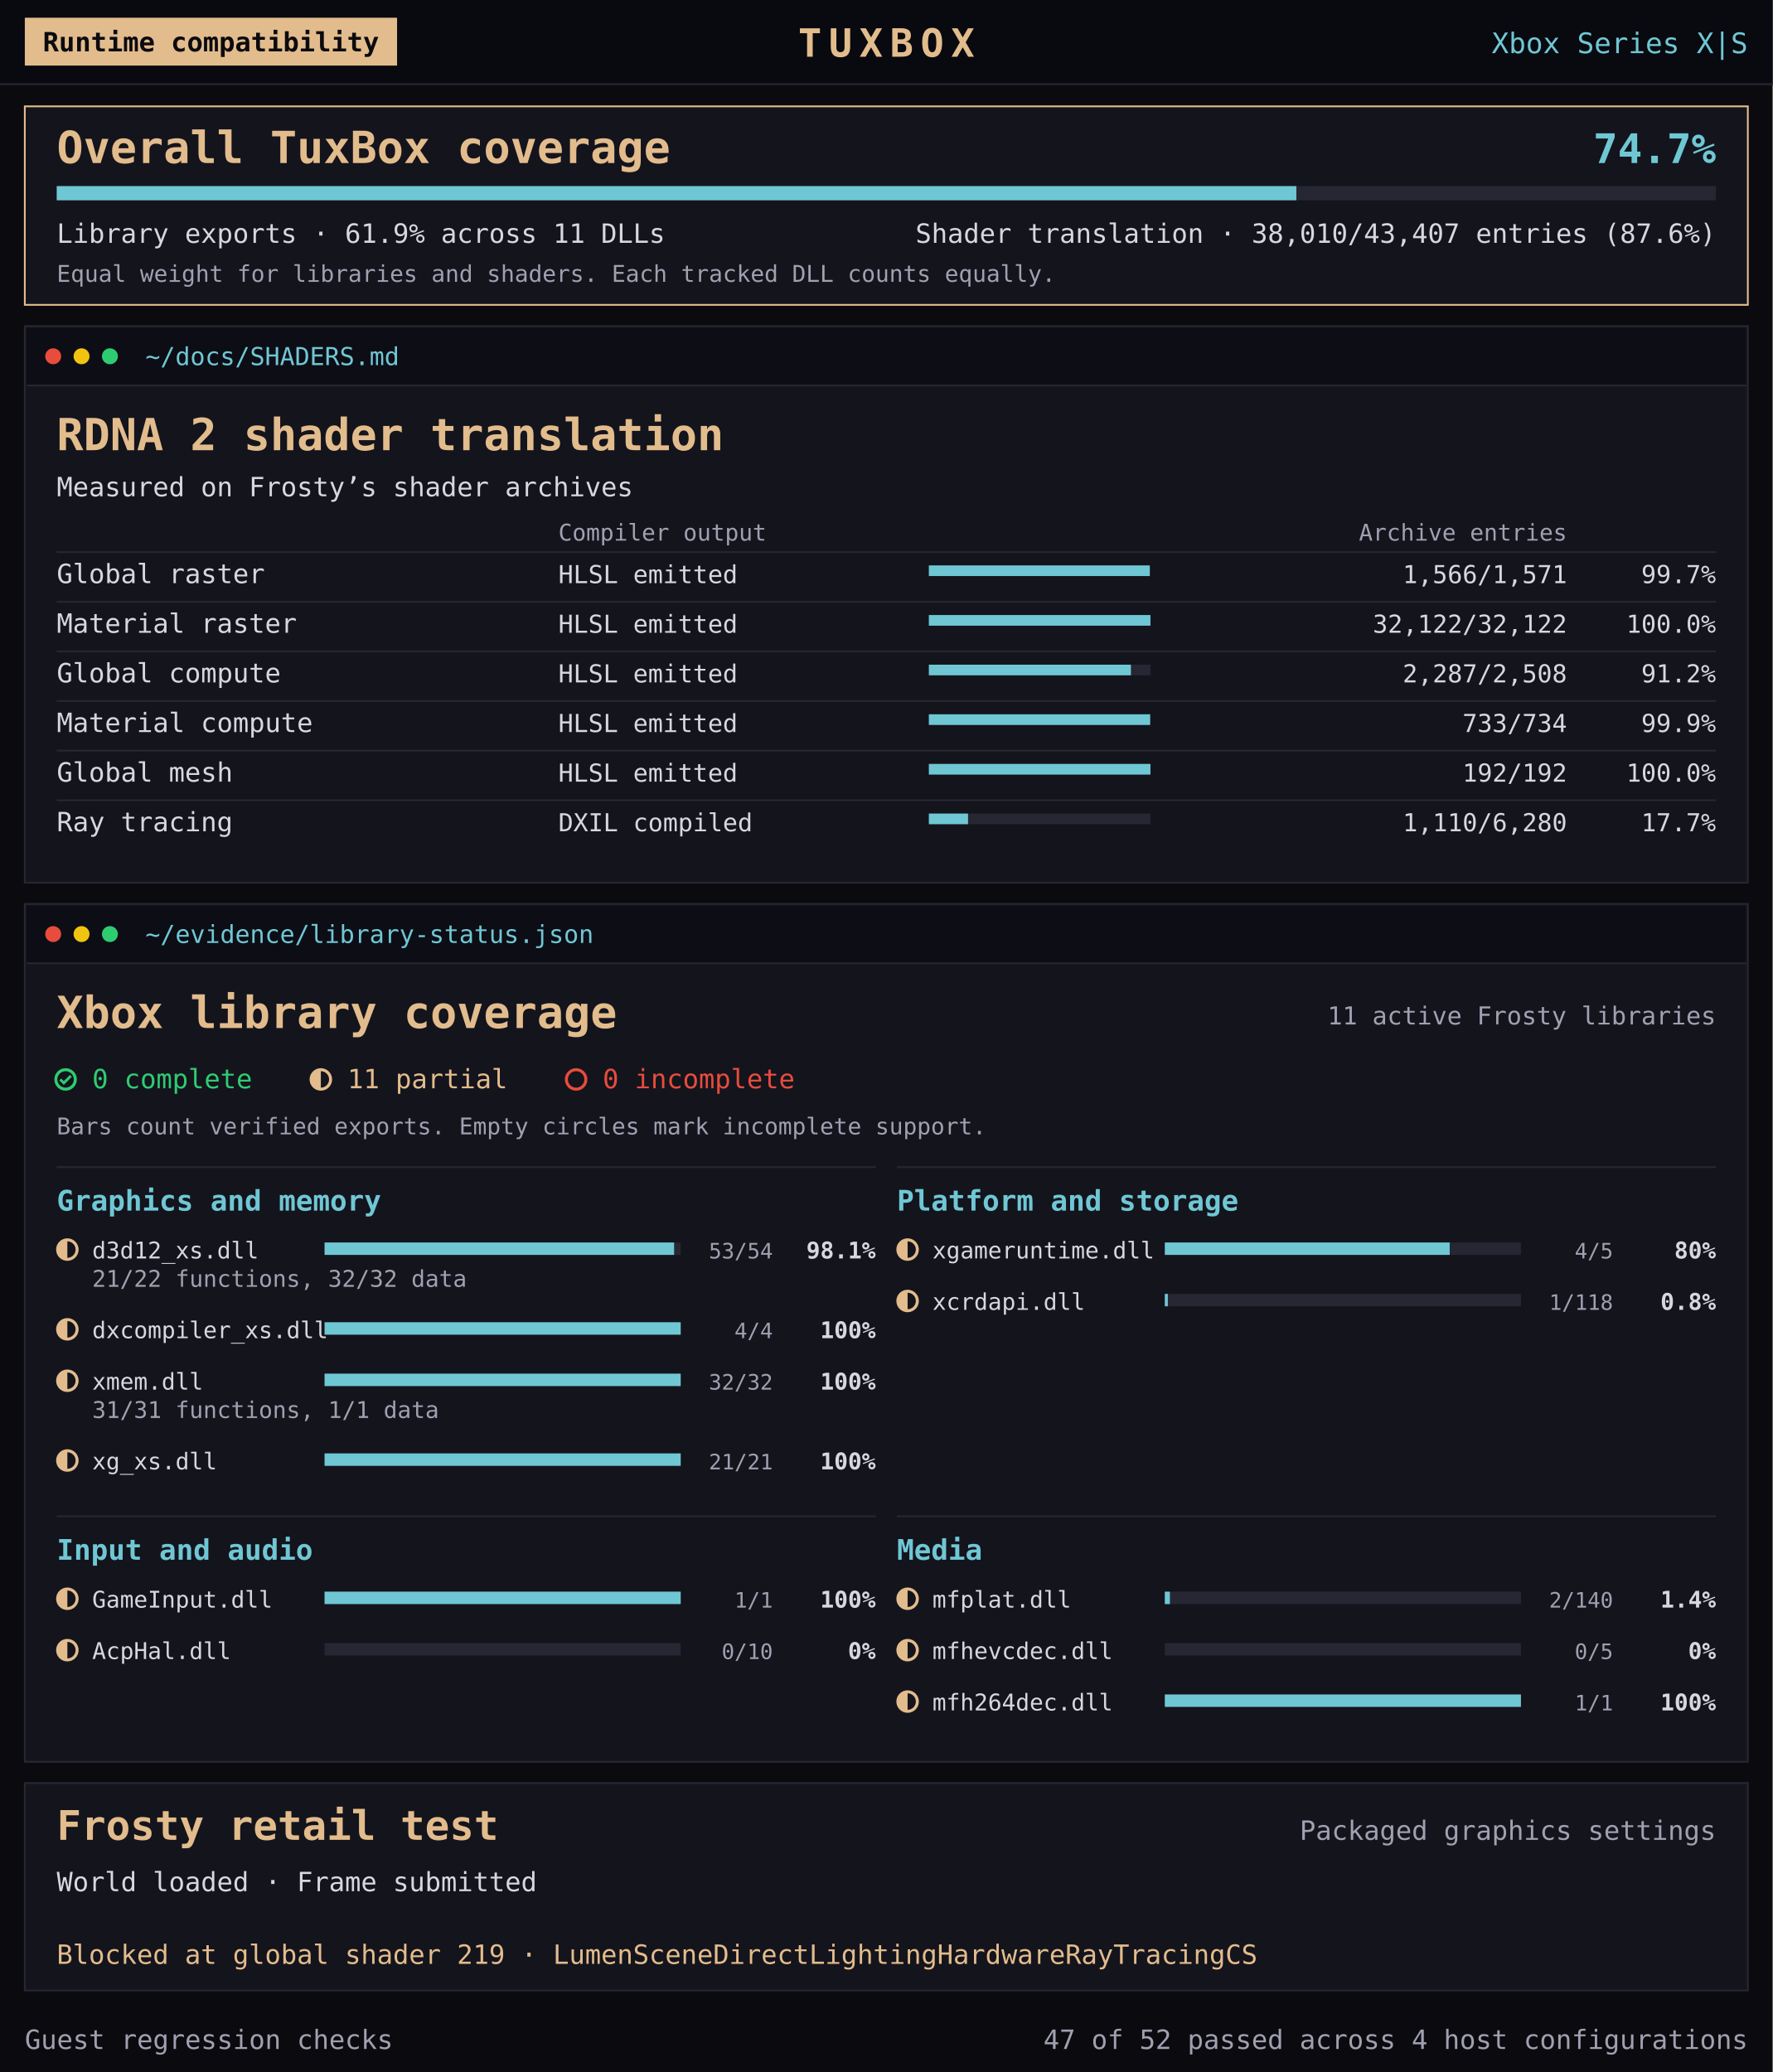
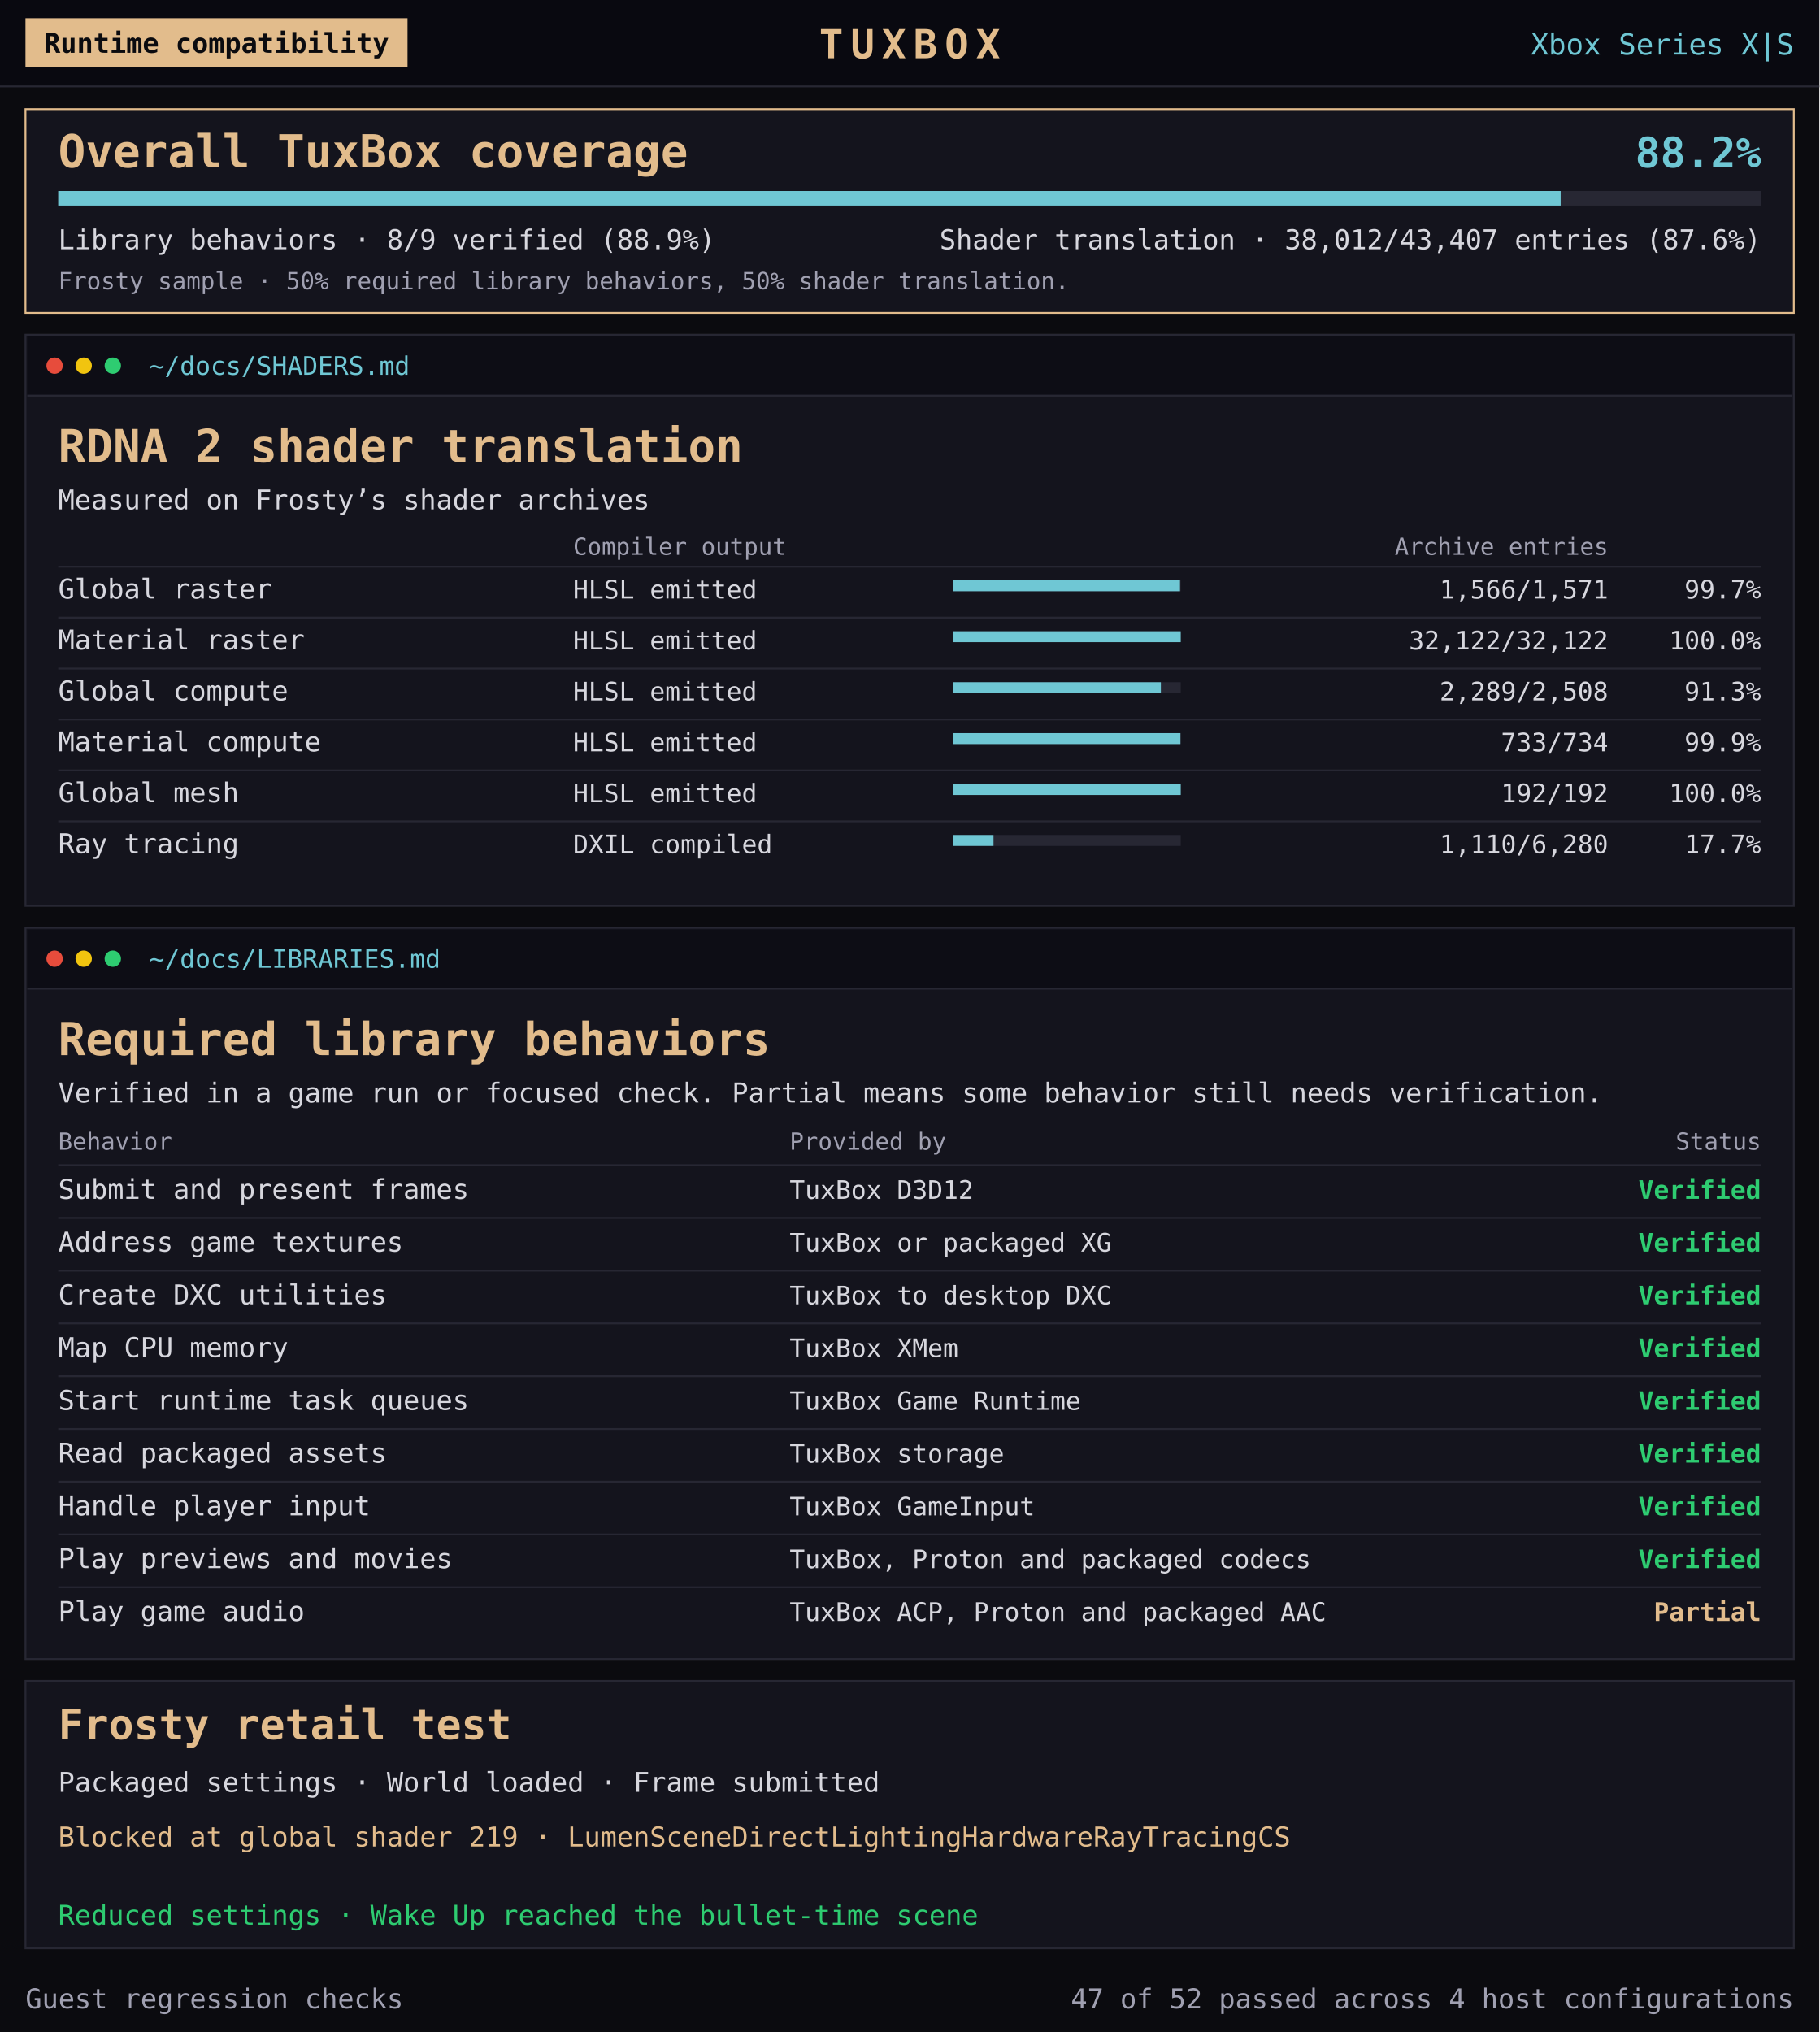
- <svg xmlns="http://www.w3.org/2000/svg" role="img" font-family="'Terminess Nerd Font Mono', 'DejaVu Sans Mono', Consolas, monospace" aria-labelledby="map-title map-description" viewBox="0 0 1000 1169" width="1000" height="1169">
-   <rect x="0" y="0" width="1000" height="1169" fill="#0b0b0f" />
+ <svg xmlns="http://www.w3.org/2000/svg" role="img" font-family="'Terminess Nerd Font Mono', 'DejaVu Sans Mono', Consolas, monospace" aria-labelledby="map-title map-description" viewBox="0 0 1000 1117" width="1000" height="1117">
+   <rect x="0" y="0" width="1000" height="1117" fill="#0b0b0f" />
  <rect x="0" y="0" width="1000" height="48" fill="#090910" />
  <rect x="0" y="47" width="1000" height="1" fill="#272733" />
  <rect x="14" y="10" width="210" height="27" fill="#e2bc8c" />
  <text x="119" y="29" fill="#0b0b0f" font-size="15" text-anchor="middle" font-weight="bold">Runtime compatibility</text>
  <text x="500" y="32" fill="#e2bc8c" font-size="22" text-anchor="middle" font-weight="bold" letter-spacing="4">TUXBOX</text>
  <text x="986" y="30" fill="#6fc7d4" font-size="16" text-anchor="end" font-weight="normal">Xbox Series X|S</text>
  <g transform="translate(14 60)">
    <rect x="0" y="0" width="972" height="112" fill="#14141d" stroke="#e2bc8c" />
    <text x="18" y="32" fill="#e2bc8c" font-size="25" text-anchor="start" font-weight="bold">Overall TuxBox coverage</text>
-     <text x="954" y="32" fill="#6fc7d4" font-size="23" text-anchor="end" font-weight="bold">74.7%</text>
+     <text x="954" y="32" fill="#6fc7d4" font-size="23" text-anchor="end" font-weight="bold">88.2%</text>
    <rect x="18" y="45" width="936" height="8" fill="#272733" />
-     <rect x="18" y="45" width="699.301" height="8" fill="#6fc7d4" />
-     <text x="18" y="77" fill="#d7d7de" font-size="15" text-anchor="start" font-weight="normal">Library exports · 61.9% across 11 DLLs</text>
-     <text x="954" y="77" fill="#d7d7de" font-size="15" text-anchor="end" font-weight="normal">Shader translation · 38,010/43,407 entries (87.6%)</text>
-     <text x="18" y="99" fill="#a0a0b1" font-size="13" text-anchor="start" font-weight="normal">Equal weight for libraries and shaders. Each tracked DLL counts equally.</text>
+     <rect x="18" y="45" width="825.833" height="8" fill="#6fc7d4" />
+     <text x="18" y="77" fill="#d7d7de" font-size="15" text-anchor="start" font-weight="normal">Library behaviors · 8/9 verified (88.9%)</text>
+     <text x="954" y="77" fill="#d7d7de" font-size="15" text-anchor="end" font-weight="normal">Shader translation · 38,012/43,407 entries (87.6%)</text>
+     <text x="18" y="99" fill="#a0a0b1" font-size="13" text-anchor="start" font-weight="normal">Frosty sample · 50% required library behaviors, 50% shader translation.</text>
  </g>
  <g transform="translate(14 184)">
    <rect x="0" y="0" width="972" height="314" fill="#14141d" stroke="#272733" stroke-width="1" />
    <rect x="1" y="1" width="970" height="32" fill="#0d0d15" />
    <rect x="1" y="33" width="970" height="1" fill="#272733" />
    <circle cx="16" cy="17" r="4.5" fill="#e74c3c" />
    <circle cx="32" cy="17" r="4.5" fill="#f1c40f" />
    <circle cx="48" cy="17" r="4.5" fill="#2ecc71" />
    <text x="68" y="22" fill="#6fc7d4" font-size="14" text-anchor="start" font-weight="normal">~/docs/SHADERS.md</text>
    <text x="18" y="70" fill="#e2bc8c" font-size="25" text-anchor="start" font-weight="bold">RDNA 2 shader translation</text>
    <text x="18" y="96" fill="#d7d7de" font-size="15" text-anchor="start" font-weight="normal">Measured on Frosty’s shader archives</text>
    <text x="301" y="121" fill="#a0a0b1" font-size="13" text-anchor="start" font-weight="normal">Compiler output</text>
    <text x="870" y="121" fill="#a0a0b1" font-size="13" text-anchor="end" font-weight="normal">Archive entries</text>
    <g>
      <rect x="18" y="127" width="936" height="1" fill="#272733" />
      <text x="18" y="145" fill="#d7d7de" font-size="15" text-anchor="start" font-weight="normal">Global raster</text>
      <text x="301" y="145" fill="#d7d7de" font-size="14" text-anchor="start" font-weight="normal">HLSL emitted</text>
      <rect x="510" y="135" width="125" height="6" fill="#272733" />
      <rect x="510" y="135" width="124.602" height="6" fill="#6fc7d4" />
      <text x="870" y="145" fill="#d7d7de" font-size="14" text-anchor="end" font-weight="normal">1,566/1,571</text>
      <text x="954" y="145" fill="#d7d7de" font-size="14" text-anchor="end" font-weight="normal">99.7%</text>
    </g>
    <g>
      <rect x="18" y="155" width="936" height="1" fill="#272733" />
      <text x="18" y="173" fill="#d7d7de" font-size="15" text-anchor="start" font-weight="normal">Material raster</text>
      <text x="301" y="173" fill="#d7d7de" font-size="14" text-anchor="start" font-weight="normal">HLSL emitted</text>
      <rect x="510" y="163" width="125" height="6" fill="#272733" />
      <rect x="510" y="163" width="125.0" height="6" fill="#6fc7d4" />
      <text x="870" y="173" fill="#d7d7de" font-size="14" text-anchor="end" font-weight="normal">32,122/32,122</text>
      <text x="954" y="173" fill="#d7d7de" font-size="14" text-anchor="end" font-weight="normal">100.0%</text>
    </g>
    <g>
      <rect x="18" y="183" width="936" height="1" fill="#272733" />
      <text x="18" y="201" fill="#d7d7de" font-size="15" text-anchor="start" font-weight="normal">Global compute</text>
      <text x="301" y="201" fill="#d7d7de" font-size="14" text-anchor="start" font-weight="normal">HLSL emitted</text>
      <rect x="510" y="191" width="125" height="6" fill="#272733" />
-       <rect x="510" y="191" width="113.985" height="6" fill="#6fc7d4" />
-       <text x="870" y="201" fill="#d7d7de" font-size="14" text-anchor="end" font-weight="normal">2,287/2,508</text>
-       <text x="954" y="201" fill="#d7d7de" font-size="14" text-anchor="end" font-weight="normal">91.2%</text>
+       <rect x="510" y="191" width="114.085" height="6" fill="#6fc7d4" />
+       <text x="870" y="201" fill="#d7d7de" font-size="14" text-anchor="end" font-weight="normal">2,289/2,508</text>
+       <text x="954" y="201" fill="#d7d7de" font-size="14" text-anchor="end" font-weight="normal">91.3%</text>
    </g>
    <g>
      <rect x="18" y="211" width="936" height="1" fill="#272733" />
      <text x="18" y="229" fill="#d7d7de" font-size="15" text-anchor="start" font-weight="normal">Material compute</text>
      <text x="301" y="229" fill="#d7d7de" font-size="14" text-anchor="start" font-weight="normal">HLSL emitted</text>
      <rect x="510" y="219" width="125" height="6" fill="#272733" />
      <rect x="510" y="219" width="124.83" height="6" fill="#6fc7d4" />
      <text x="870" y="229" fill="#d7d7de" font-size="14" text-anchor="end" font-weight="normal">733/734</text>
      <text x="954" y="229" fill="#d7d7de" font-size="14" text-anchor="end" font-weight="normal">99.9%</text>
    </g>
    <g>
      <rect x="18" y="239" width="936" height="1" fill="#272733" />
      <text x="18" y="257" fill="#d7d7de" font-size="15" text-anchor="start" font-weight="normal">Global mesh</text>
      <text x="301" y="257" fill="#d7d7de" font-size="14" text-anchor="start" font-weight="normal">HLSL emitted</text>
      <rect x="510" y="247" width="125" height="6" fill="#272733" />
      <rect x="510" y="247" width="125.0" height="6" fill="#6fc7d4" />
      <text x="870" y="257" fill="#d7d7de" font-size="14" text-anchor="end" font-weight="normal">192/192</text>
      <text x="954" y="257" fill="#d7d7de" font-size="14" text-anchor="end" font-weight="normal">100.0%</text>
    </g>
    <g>
      <rect x="18" y="267" width="936" height="1" fill="#272733" />
      <text x="18" y="285" fill="#d7d7de" font-size="15" text-anchor="start" font-weight="normal">Ray tracing</text>
      <text x="301" y="285" fill="#d7d7de" font-size="14" text-anchor="start" font-weight="normal">DXIL compiled</text>
      <rect x="510" y="275" width="125" height="6" fill="#272733" />
      <rect x="510" y="275" width="22.094" height="6" fill="#6fc7d4" />
      <text x="870" y="285" fill="#d7d7de" font-size="14" text-anchor="end" font-weight="normal">1,110/6,280</text>
      <text x="954" y="285" fill="#d7d7de" font-size="14" text-anchor="end" font-weight="normal">17.7%</text>
    </g>
  </g>
  <g transform="translate(14 510)">
-     <rect x="0" y="0" width="972" height="484" fill="#14141d" stroke="#272733" stroke-width="1" />
+     <rect x="0" y="0" width="972" height="402" fill="#14141d" stroke="#272733" stroke-width="1" />
    <rect x="1" y="1" width="970" height="32" fill="#0d0d15" />
    <rect x="1" y="33" width="970" height="1" fill="#272733" />
    <circle cx="16" cy="17" r="4.5" fill="#e74c3c" />
    <circle cx="32" cy="17" r="4.5" fill="#f1c40f" />
    <circle cx="48" cy="17" r="4.5" fill="#2ecc71" />
-     <text x="68" y="22" fill="#6fc7d4" font-size="14" text-anchor="start" font-weight="normal">~/evidence/library-status.json</text>
-     <text x="18" y="70" fill="#e2bc8c" font-size="25" text-anchor="start" font-weight="bold">Xbox library coverage</text>
-     <text x="954" y="68" fill="#a0a0b1" font-size="14" text-anchor="end" font-weight="normal">11 active Frosty libraries</text>
-     <g transform="translate(23 99)">
-       <circle cx="0" cy="0" r="5.5" fill="none" stroke="#2ecc71" stroke-width="1.7" />
-       <path d="M-3,0 -1,2 3,-2" fill="none" stroke="#2ecc71" stroke-width="1.5" />
-     </g>
-     <text x="38" y="104" fill="#2ecc71" font-size="15" text-anchor="start" font-weight="normal">0 complete</text>
-     <g transform="translate(167 99)">
-       <circle cx="0" cy="0" r="5.5" fill="none" stroke="#e2bc8c" stroke-width="1.7" />
-       <path d="M0,-5.5 A5.5,5.5 0 0 0 0,5.5 Z" fill="#e2bc8c" />
-     </g>
-     <text x="182" y="104" fill="#e2bc8c" font-size="15" text-anchor="start" font-weight="normal">11 partial</text>
-     <g transform="translate(311 99)">
-       <circle cx="0" cy="0" r="5.5" fill="none" stroke="#e74c3c" stroke-width="1.7" />
-     </g>
-     <text x="326" y="104" fill="#e74c3c" font-size="15" text-anchor="start" font-weight="normal">0 incomplete</text>
-     <text x="18" y="130" fill="#a0a0b1" font-size="13" text-anchor="start" font-weight="normal">Bars count verified exports. Empty circles mark incomplete support.</text>
-     <rect x="18.0" y="148" width="462.0" height="1" fill="#272733" />
-     <text x="18.0" y="173" fill="#6fc7d4" font-size="16" text-anchor="start" font-weight="bold">Graphics and memory</text>
+     <text x="68" y="22" fill="#6fc7d4" font-size="14" text-anchor="start" font-weight="normal">~/docs/LIBRARIES.md</text>
+     <text x="18" y="70" fill="#e2bc8c" font-size="25" text-anchor="start" font-weight="bold">Required library behaviors</text>
+     <text x="18" y="96" fill="#d7d7de" font-size="15" text-anchor="start" font-weight="normal">Verified in a game run or focused check. Partial means some behavior still needs verification.</text>
+     <text x="18" y="122" fill="#a0a0b1" font-size="13" text-anchor="start" font-weight="normal">Behavior</text>
+     <text x="420" y="122" fill="#a0a0b1" font-size="13" text-anchor="start" font-weight="normal">Provided by</text>
+     <text x="954" y="122" fill="#a0a0b1" font-size="13" text-anchor="end" font-weight="normal">Status</text>
    <g>
-       <g transform="translate(24.0 195)">
-         <circle cx="0" cy="0" r="5.5" fill="none" stroke="#e2bc8c" stroke-width="1.7" />
-         <path d="M0,-5.5 A5.5,5.5 0 0 0 0,5.5 Z" fill="#e2bc8c" />
-       </g>
-       <text x="38.0" y="200" fill="#d7d7de" font-size="13" text-anchor="start" font-weight="normal">d3d12_xs.dll</text>
-       <rect x="169.1" y="191" width="200.9" height="7" fill="#272733" />
-       <rect x="169.1" y="191" width="197.18" height="7" fill="#6fc7d4" />
-       <text x="422.0" y="200" fill="#a0a0b1" font-size="12" text-anchor="end" font-weight="normal">53/54</text>
-       <text x="480.0" y="200" fill="#d7d7de" font-size="13" text-anchor="end" font-weight="bold">98.1%</text>
-       <text x="38.0" y="216" fill="#a0a0b1" font-size="13" text-anchor="start" font-weight="normal">21/22 functions, 32/32 data</text>
+       <rect x="18" y="130" width="936" height="1" fill="#272733" />
+       <text x="18" y="149" fill="#d7d7de" font-size="15" text-anchor="start" font-weight="normal">Submit and present frames</text>
+       <text x="420" y="149" fill="#d7d7de" font-size="14" text-anchor="start" font-weight="normal">TuxBox D3D12</text>
+       <text x="954" y="149" fill="#2ecc71" font-size="14" text-anchor="end" font-weight="bold">Verified</text>
    </g>
    <g>
-       <g transform="translate(24.0 240)">
-         <circle cx="0" cy="0" r="5.5" fill="none" stroke="#e2bc8c" stroke-width="1.7" />
-         <path d="M0,-5.5 A5.5,5.5 0 0 0 0,5.5 Z" fill="#e2bc8c" />
-       </g>
-       <text x="38.0" y="245" fill="#d7d7de" font-size="13" text-anchor="start" font-weight="normal">dxcompiler_xs.dll</text>
-       <rect x="169.1" y="236" width="200.9" height="7" fill="#272733" />
-       <rect x="169.1" y="236" width="200.9" height="7" fill="#6fc7d4" />
-       <text x="422.0" y="245" fill="#a0a0b1" font-size="12" text-anchor="end" font-weight="normal">4/4</text>
-       <text x="480.0" y="245" fill="#d7d7de" font-size="13" text-anchor="end" font-weight="bold">100%</text>
+       <rect x="18" y="159" width="936" height="1" fill="#272733" />
+       <text x="18" y="178" fill="#d7d7de" font-size="15" text-anchor="start" font-weight="normal">Address game textures</text>
+       <text x="420" y="178" fill="#d7d7de" font-size="14" text-anchor="start" font-weight="normal">TuxBox or packaged XG</text>
+       <text x="954" y="178" fill="#2ecc71" font-size="14" text-anchor="end" font-weight="bold">Verified</text>
    </g>
    <g>
-       <g transform="translate(24.0 269)">
-         <circle cx="0" cy="0" r="5.5" fill="none" stroke="#e2bc8c" stroke-width="1.7" />
-         <path d="M0,-5.5 A5.5,5.5 0 0 0 0,5.5 Z" fill="#e2bc8c" />
-       </g>
-       <text x="38.0" y="274" fill="#d7d7de" font-size="13" text-anchor="start" font-weight="normal">xmem.dll</text>
-       <rect x="169.1" y="265" width="200.9" height="7" fill="#272733" />
-       <rect x="169.1" y="265" width="200.9" height="7" fill="#6fc7d4" />
-       <text x="422.0" y="274" fill="#a0a0b1" font-size="12" text-anchor="end" font-weight="normal">32/32</text>
-       <text x="480.0" y="274" fill="#d7d7de" font-size="13" text-anchor="end" font-weight="bold">100%</text>
-       <text x="38.0" y="290" fill="#a0a0b1" font-size="13" text-anchor="start" font-weight="normal">31/31 functions, 1/1 data</text>
+       <rect x="18" y="188" width="936" height="1" fill="#272733" />
+       <text x="18" y="207" fill="#d7d7de" font-size="15" text-anchor="start" font-weight="normal">Create DXC utilities</text>
+       <text x="420" y="207" fill="#d7d7de" font-size="14" text-anchor="start" font-weight="normal">TuxBox to desktop DXC</text>
+       <text x="954" y="207" fill="#2ecc71" font-size="14" text-anchor="end" font-weight="bold">Verified</text>
    </g>
    <g>
-       <g transform="translate(24.0 314)">
-         <circle cx="0" cy="0" r="5.5" fill="none" stroke="#e2bc8c" stroke-width="1.7" />
-         <path d="M0,-5.5 A5.5,5.5 0 0 0 0,5.5 Z" fill="#e2bc8c" />
-       </g>
-       <text x="38.0" y="319" fill="#d7d7de" font-size="13" text-anchor="start" font-weight="normal">xg_xs.dll</text>
-       <rect x="169.1" y="310" width="200.9" height="7" fill="#272733" />
-       <rect x="169.1" y="310" width="200.9" height="7" fill="#6fc7d4" />
-       <text x="422.0" y="319" fill="#a0a0b1" font-size="12" text-anchor="end" font-weight="normal">21/21</text>
-       <text x="480.0" y="319" fill="#d7d7de" font-size="13" text-anchor="end" font-weight="bold">100%</text>
-     </g>
-     <rect x="492.0" y="148" width="462.0" height="1" fill="#272733" />
-     <text x="492.0" y="173" fill="#6fc7d4" font-size="16" text-anchor="start" font-weight="bold">Platform and storage</text>
-     <g>
-       <g transform="translate(498.0 195)">
-         <circle cx="0" cy="0" r="5.5" fill="none" stroke="#e2bc8c" stroke-width="1.7" />
-         <path d="M0,-5.5 A5.5,5.5 0 0 0 0,5.5 Z" fill="#e2bc8c" />
-       </g>
-       <text x="512.0" y="200" fill="#d7d7de" font-size="13" text-anchor="start" font-weight="normal">xgameruntime.dll</text>
-       <rect x="643.1" y="191" width="200.9" height="7" fill="#272733" />
-       <rect x="643.1" y="191" width="160.72" height="7" fill="#6fc7d4" />
-       <text x="896.0" y="200" fill="#a0a0b1" font-size="12" text-anchor="end" font-weight="normal">4/5</text>
-       <text x="954.0" y="200" fill="#d7d7de" font-size="13" text-anchor="end" font-weight="bold">80%</text>
+       <rect x="18" y="217" width="936" height="1" fill="#272733" />
+       <text x="18" y="236" fill="#d7d7de" font-size="15" text-anchor="start" font-weight="normal">Map CPU memory</text>
+       <text x="420" y="236" fill="#d7d7de" font-size="14" text-anchor="start" font-weight="normal">TuxBox XMem</text>
+       <text x="954" y="236" fill="#2ecc71" font-size="14" text-anchor="end" font-weight="bold">Verified</text>
    </g>
    <g>
-       <g transform="translate(498.0 224)">
-         <circle cx="0" cy="0" r="5.5" fill="none" stroke="#e2bc8c" stroke-width="1.7" />
-         <path d="M0,-5.5 A5.5,5.5 0 0 0 0,5.5 Z" fill="#e2bc8c" />
-       </g>
-       <text x="512.0" y="229" fill="#d7d7de" font-size="13" text-anchor="start" font-weight="normal">xcrdapi.dll</text>
-       <rect x="643.1" y="220" width="200.9" height="7" fill="#272733" />
-       <rect x="643.1" y="220" width="1.702" height="7" fill="#6fc7d4" />
-       <text x="896.0" y="229" fill="#a0a0b1" font-size="12" text-anchor="end" font-weight="normal">1/118</text>
-       <text x="954.0" y="229" fill="#d7d7de" font-size="13" text-anchor="end" font-weight="bold">0.8%</text>
-     </g>
-     <rect x="18.0" y="345" width="462.0" height="1" fill="#272733" />
-     <text x="18.0" y="370" fill="#6fc7d4" font-size="16" text-anchor="start" font-weight="bold">Input and audio</text>
-     <g>
-       <g transform="translate(24.0 392)">
-         <circle cx="0" cy="0" r="5.5" fill="none" stroke="#e2bc8c" stroke-width="1.7" />
-         <path d="M0,-5.5 A5.5,5.5 0 0 0 0,5.5 Z" fill="#e2bc8c" />
-       </g>
-       <text x="38.0" y="397" fill="#d7d7de" font-size="13" text-anchor="start" font-weight="normal">GameInput.dll</text>
-       <rect x="169.1" y="388" width="200.9" height="7" fill="#272733" />
-       <rect x="169.1" y="388" width="200.9" height="7" fill="#6fc7d4" />
-       <text x="422.0" y="397" fill="#a0a0b1" font-size="12" text-anchor="end" font-weight="normal">1/1</text>
-       <text x="480.0" y="397" fill="#d7d7de" font-size="13" text-anchor="end" font-weight="bold">100%</text>
+       <rect x="18" y="246" width="936" height="1" fill="#272733" />
+       <text x="18" y="265" fill="#d7d7de" font-size="15" text-anchor="start" font-weight="normal">Start runtime task queues</text>
+       <text x="420" y="265" fill="#d7d7de" font-size="14" text-anchor="start" font-weight="normal">TuxBox Game Runtime</text>
+       <text x="954" y="265" fill="#2ecc71" font-size="14" text-anchor="end" font-weight="bold">Verified</text>
    </g>
    <g>
-       <g transform="translate(24.0 421)">
-         <circle cx="0" cy="0" r="5.5" fill="none" stroke="#e2bc8c" stroke-width="1.7" />
-         <path d="M0,-5.5 A5.5,5.5 0 0 0 0,5.5 Z" fill="#e2bc8c" />
-       </g>
-       <text x="38.0" y="426" fill="#d7d7de" font-size="13" text-anchor="start" font-weight="normal">AcpHal.dll</text>
-       <rect x="169.1" y="417" width="200.9" height="7" fill="#272733" />
-       <text x="422.0" y="426" fill="#a0a0b1" font-size="12" text-anchor="end" font-weight="normal">0/10</text>
-       <text x="480.0" y="426" fill="#d7d7de" font-size="13" text-anchor="end" font-weight="bold">0%</text>
-     </g>
-     <rect x="492.0" y="345" width="462.0" height="1" fill="#272733" />
-     <text x="492.0" y="370" fill="#6fc7d4" font-size="16" text-anchor="start" font-weight="bold">Media</text>
-     <g>
-       <g transform="translate(498.0 392)">
-         <circle cx="0" cy="0" r="5.5" fill="none" stroke="#e2bc8c" stroke-width="1.7" />
-         <path d="M0,-5.5 A5.5,5.5 0 0 0 0,5.5 Z" fill="#e2bc8c" />
-       </g>
-       <text x="512.0" y="397" fill="#d7d7de" font-size="13" text-anchor="start" font-weight="normal">mfplat.dll</text>
-       <rect x="643.1" y="388" width="200.9" height="7" fill="#272733" />
-       <rect x="643.1" y="388" width="2.87" height="7" fill="#6fc7d4" />
-       <text x="896.0" y="397" fill="#a0a0b1" font-size="12" text-anchor="end" font-weight="normal">2/140</text>
-       <text x="954.0" y="397" fill="#d7d7de" font-size="13" text-anchor="end" font-weight="bold">1.4%</text>
+       <rect x="18" y="275" width="936" height="1" fill="#272733" />
+       <text x="18" y="294" fill="#d7d7de" font-size="15" text-anchor="start" font-weight="normal">Read packaged assets</text>
+       <text x="420" y="294" fill="#d7d7de" font-size="14" text-anchor="start" font-weight="normal">TuxBox storage</text>
+       <text x="954" y="294" fill="#2ecc71" font-size="14" text-anchor="end" font-weight="bold">Verified</text>
    </g>
    <g>
-       <g transform="translate(498.0 421)">
-         <circle cx="0" cy="0" r="5.5" fill="none" stroke="#e2bc8c" stroke-width="1.7" />
-         <path d="M0,-5.5 A5.5,5.5 0 0 0 0,5.5 Z" fill="#e2bc8c" />
-       </g>
-       <text x="512.0" y="426" fill="#d7d7de" font-size="13" text-anchor="start" font-weight="normal">mfhevcdec.dll</text>
-       <rect x="643.1" y="417" width="200.9" height="7" fill="#272733" />
-       <text x="896.0" y="426" fill="#a0a0b1" font-size="12" text-anchor="end" font-weight="normal">0/5</text>
-       <text x="954.0" y="426" fill="#d7d7de" font-size="13" text-anchor="end" font-weight="bold">0%</text>
+       <rect x="18" y="304" width="936" height="1" fill="#272733" />
+       <text x="18" y="323" fill="#d7d7de" font-size="15" text-anchor="start" font-weight="normal">Handle player input</text>
+       <text x="420" y="323" fill="#d7d7de" font-size="14" text-anchor="start" font-weight="normal">TuxBox GameInput</text>
+       <text x="954" y="323" fill="#2ecc71" font-size="14" text-anchor="end" font-weight="bold">Verified</text>
    </g>
    <g>
-       <g transform="translate(498.0 450)">
-         <circle cx="0" cy="0" r="5.5" fill="none" stroke="#e2bc8c" stroke-width="1.7" />
-         <path d="M0,-5.5 A5.5,5.5 0 0 0 0,5.5 Z" fill="#e2bc8c" />
-       </g>
-       <text x="512.0" y="455" fill="#d7d7de" font-size="13" text-anchor="start" font-weight="normal">mfh264dec.dll</text>
-       <rect x="643.1" y="446" width="200.9" height="7" fill="#272733" />
-       <rect x="643.1" y="446" width="200.9" height="7" fill="#6fc7d4" />
-       <text x="896.0" y="455" fill="#a0a0b1" font-size="12" text-anchor="end" font-weight="normal">1/1</text>
-       <text x="954.0" y="455" fill="#d7d7de" font-size="13" text-anchor="end" font-weight="bold">100%</text>
+       <rect x="18" y="333" width="936" height="1" fill="#272733" />
+       <text x="18" y="352" fill="#d7d7de" font-size="15" text-anchor="start" font-weight="normal">Play previews and movies</text>
+       <text x="420" y="352" fill="#d7d7de" font-size="14" text-anchor="start" font-weight="normal">TuxBox, Proton and packaged codecs</text>
+       <text x="954" y="352" fill="#2ecc71" font-size="14" text-anchor="end" font-weight="bold">Verified</text>
+     </g>
+     <g>
+       <rect x="18" y="362" width="936" height="1" fill="#272733" />
+       <text x="18" y="381" fill="#d7d7de" font-size="15" text-anchor="start" font-weight="normal">Play game audio</text>
+       <text x="420" y="381" fill="#d7d7de" font-size="14" text-anchor="start" font-weight="normal">TuxBox ACP, Proton and packaged AAC</text>
+       <text x="954" y="381" fill="#e2bc8c" font-size="14" text-anchor="end" font-weight="bold">Partial</text>
    </g>
  </g>
-   <g transform="translate(14 1006)">
-     <rect x="0" y="0" width="972" height="117" fill="#14141d" stroke="#272733" />
+   <g transform="translate(14 924)">
+     <rect x="0" y="0" width="972" height="147" fill="#14141d" stroke="#272733" />
    <text x="18" y="32" fill="#e2bc8c" font-size="23" text-anchor="start" font-weight="bold">Frosty retail test</text>
-     <text x="954" y="32" fill="#a0a0b1" font-size="15" text-anchor="end" font-weight="normal">Packaged graphics settings</text>
-     <text x="18" y="61" fill="#d7d7de" font-size="15" text-anchor="start" font-weight="normal">World loaded · Frame submitted</text>
-     <text x="18" y="102" fill="#e2bc8c" font-size="15" text-anchor="start" font-weight="normal">Blocked at global shader 219 · LumenSceneDirectLightingHardwareRayTracingCS</text>
+     <text x="18" y="61" fill="#d7d7de" font-size="15" text-anchor="start" font-weight="normal">Packaged settings · World loaded · Frame submitted</text>
+     <text x="18" y="91" fill="#e2bc8c" font-size="15" text-anchor="start" font-weight="normal">Blocked at global shader 219 · LumenSceneDirectLightingHardwareRayTracingCS</text>
+     <text x="18" y="134" fill="#2ecc71" font-size="15" text-anchor="start" font-weight="normal">Reduced settings · Wake Up reached the bullet-time scene</text>
  </g>
-   <g transform="translate(14 1135)">
+   <g transform="translate(14 1083)">
    <text x="0" y="21" fill="#a0a0b1" font-size="15" text-anchor="start" font-weight="normal">Guest regression checks</text>
    <text x="972" y="21" fill="#a0a0b1" font-size="15" text-anchor="end" font-weight="normal">47 of 52 passed across 4 host configurations</text>
  </g>
</svg>
